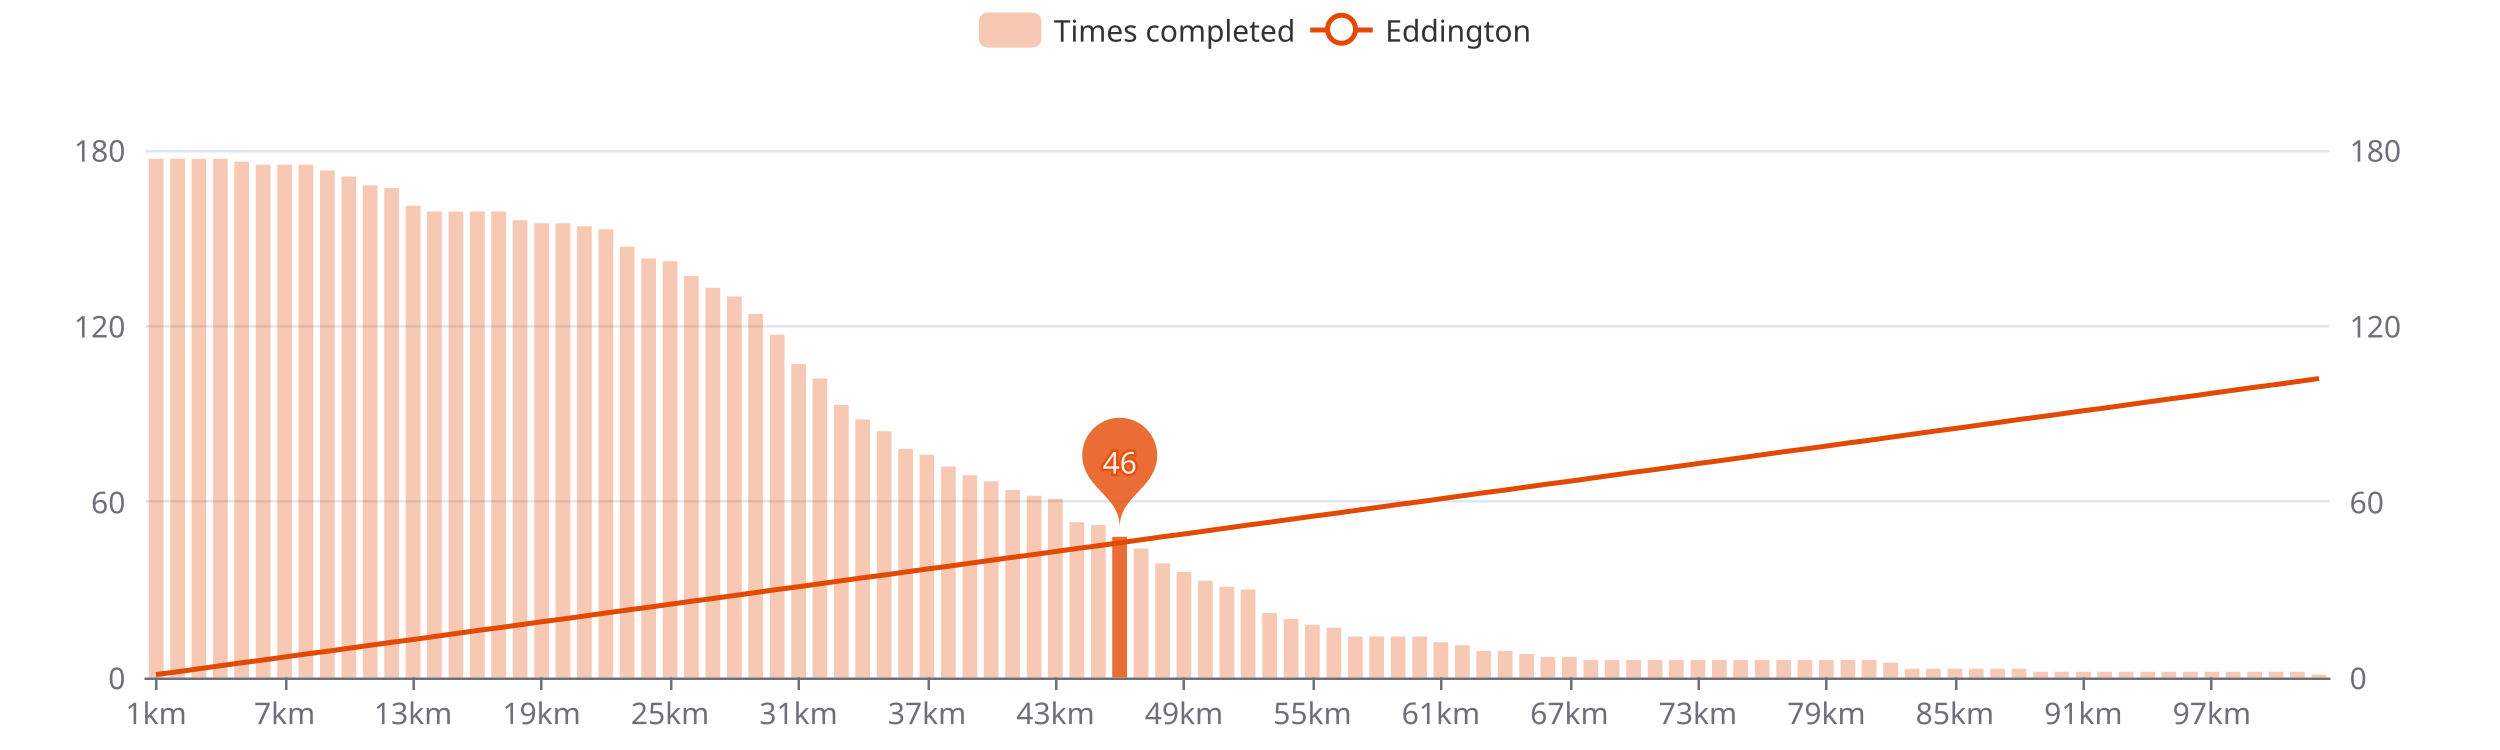
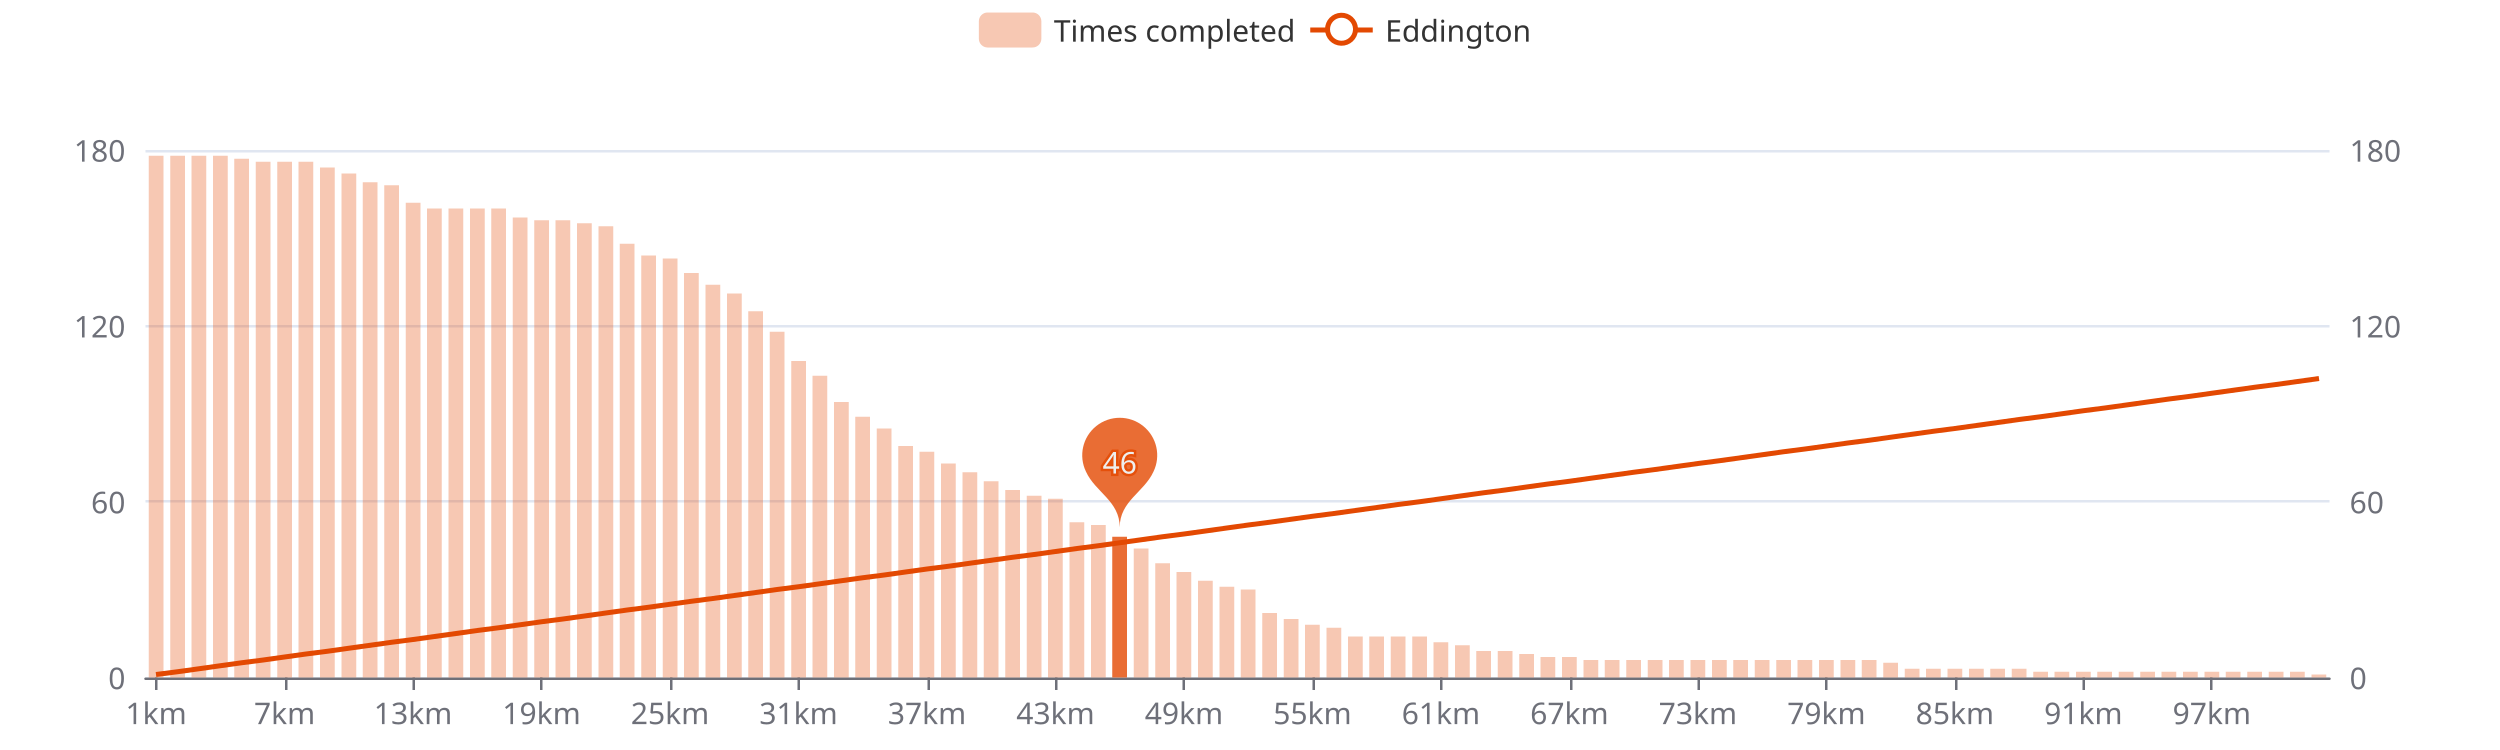
<svg xmlns="http://www.w3.org/2000/svg" width="1000" height="300" version="1.1" baseProfile="full" viewBox="0 0 1000 300">
  <rect width="1000" height="300" x="0" y="0" id="0" fill="#ffffff" />
  <path d="M58.2 271.5L931.8 271.5" fill="none" stroke="#E0E6F1" />
  <path d="M58.2 200.5L931.8 200.5" fill="none" stroke="#E0E6F1" />
  <path d="M58.2 130.5L931.8 130.5" fill="none" stroke="#E0E6F1" />
  <path d="M58.2 60.5L931.8 60.5" fill="none" stroke="#E0E6F1" />
  <path d="M58.2 271.5L931.8 271.5" fill="none" stroke="#6E7079" stroke-linecap="round" />
  <path d="M62.5 271L62.5 276" fill="none" stroke="#6E7079" />
  <path d="M114.5 271L114.5 276" fill="none" stroke="#6E7079" />
  <path d="M165.5 271L165.5 276" fill="none" stroke="#6E7079" />
  <path d="M216.5 271L216.5 276" fill="none" stroke="#6E7079" />
  <path d="M268.5 271L268.5 276" fill="none" stroke="#6E7079" />
  <path d="M319.5 271L319.5 276" fill="none" stroke="#6E7079" />
  <path d="M371.5 271L371.5 276" fill="none" stroke="#6E7079" />
  <path d="M422.5 271L422.5 276" fill="none" stroke="#6E7079" />
  <path d="M473.5 271L473.5 276" fill="none" stroke="#6E7079" />
  <path d="M525.5 271L525.5 276" fill="none" stroke="#6E7079" />
  <path d="M576.5 271L576.5 276" fill="none" stroke="#6E7079" />
  <path d="M628.5 271L628.5 276" fill="none" stroke="#6E7079" />
  <path d="M679.5 271L679.5 276" fill="none" stroke="#6E7079" />
  <path d="M730.5 271L730.5 276" fill="none" stroke="#6E7079" />
  <path d="M782.5 271L782.5 276" fill="none" stroke="#6E7079" />
  <path d="M833.5 271L833.5 276" fill="none" stroke="#6E7079" />
  <path d="M884.5 271L884.5 276" fill="none" stroke="#6E7079" />
  <text dominant-baseline="central" text-anchor="end" style="font-size:12px;font-family:sans-serif;" transform="translate(50.16 271)" fill="#6E7079">0</text>
  <text dominant-baseline="central" text-anchor="end" style="font-size:12px;font-family:sans-serif;" transform="translate(50.16 200.6667)" fill="#6E7079">60</text>
  <text dominant-baseline="central" text-anchor="end" style="font-size:12px;font-family:sans-serif;" transform="translate(50.16 130.3333)" fill="#6E7079">120</text>
  <text dominant-baseline="central" text-anchor="end" style="font-size:12px;font-family:sans-serif;" transform="translate(50.16 60)" fill="#6E7079">180</text>
  <text dominant-baseline="central" text-anchor="start" style="font-size:12px;font-family:sans-serif;" transform="translate(939.84 271)" fill="#6E7079">0</text>
  <text dominant-baseline="central" text-anchor="start" style="font-size:12px;font-family:sans-serif;" transform="translate(939.84 200.6667)" fill="#6E7079">60</text>
  <text dominant-baseline="central" text-anchor="start" style="font-size:12px;font-family:sans-serif;" transform="translate(939.84 130.3333)" fill="#6E7079">120</text>
  <text dominant-baseline="central" text-anchor="start" style="font-size:12px;font-family:sans-serif;" transform="translate(939.84 60)" fill="#6E7079">180</text>
  <text dominant-baseline="central" text-anchor="middle" style="font-size:12px;font-family:sans-serif;" y="6" transform="translate(62.4427 279)" fill="#6E7079">1km</text>
  <text dominant-baseline="central" text-anchor="middle" style="font-size:12px;font-family:sans-serif;" y="6" transform="translate(113.8357 279)" fill="#6E7079">7km</text>
  <text dominant-baseline="central" text-anchor="middle" style="font-size:12px;font-family:sans-serif;" y="6" transform="translate(165.2286 279)" fill="#6E7079">13km</text>
  <text dominant-baseline="central" text-anchor="middle" style="font-size:12px;font-family:sans-serif;" y="6" transform="translate(216.6216 279)" fill="#6E7079">19km</text>
  <text dominant-baseline="central" text-anchor="middle" style="font-size:12px;font-family:sans-serif;" y="6" transform="translate(268.0145 279)" fill="#6E7079">25km</text>
  <text dominant-baseline="central" text-anchor="middle" style="font-size:12px;font-family:sans-serif;" y="6" transform="translate(319.4075 279)" fill="#6E7079">31km</text>
  <text dominant-baseline="central" text-anchor="middle" style="font-size:12px;font-family:sans-serif;" y="6" transform="translate(370.8004 279)" fill="#6E7079">37km</text>
  <text dominant-baseline="central" text-anchor="middle" style="font-size:12px;font-family:sans-serif;" y="6" transform="translate(422.1933 279)" fill="#6E7079">43km</text>
  <text dominant-baseline="central" text-anchor="middle" style="font-size:12px;font-family:sans-serif;" y="6" transform="translate(473.5863 279)" fill="#6E7079">49km</text>
  <text dominant-baseline="central" text-anchor="middle" style="font-size:12px;font-family:sans-serif;" y="6" transform="translate(524.9792 279)" fill="#6E7079">55km</text>
  <text dominant-baseline="central" text-anchor="middle" style="font-size:12px;font-family:sans-serif;" y="6" transform="translate(576.3722 279)" fill="#6E7079">61km</text>
  <text dominant-baseline="central" text-anchor="middle" style="font-size:12px;font-family:sans-serif;" y="6" transform="translate(627.7651 279)" fill="#6E7079">67km</text>
  <text dominant-baseline="central" text-anchor="middle" style="font-size:12px;font-family:sans-serif;" y="6" transform="translate(679.158 279)" fill="#6E7079">73km</text>
  <text dominant-baseline="central" text-anchor="middle" style="font-size:12px;font-family:sans-serif;" y="6" transform="translate(730.551 279)" fill="#6E7079">79km</text>
  <text dominant-baseline="central" text-anchor="middle" style="font-size:12px;font-family:sans-serif;" y="6" transform="translate(781.9439 279)" fill="#6E7079">85km</text>
  <text dominant-baseline="central" text-anchor="middle" style="font-size:12px;font-family:sans-serif;" y="6" transform="translate(833.3369 279)" fill="#6E7079">91km</text>
  <text dominant-baseline="central" text-anchor="middle" style="font-size:12px;font-family:sans-serif;" y="6" transform="translate(884.7298 279)" fill="#6E7079">97km</text>
-   <path d="M59.5 271l5.9 0l0 -207.5l-5.9 0Z" fill="rgb(227,73,2)" fill-opacity="0.3" />
-   <path d="M68.1 271l5.9 0l0 -207.5l-5.9 0Z" fill="rgb(227,73,2)" fill-opacity="0.3" />
-   <path d="M76.6 271l5.9 0l0 -207.5l-5.9 0Z" fill="rgb(227,73,2)" fill-opacity="0.3" />
-   <path d="M85.2 271l5.9 0l0 -207.5l-5.9 0Z" fill="rgb(227,73,2)" fill-opacity="0.3" />
-   <path d="M93.7 271l5.9 0l0 -206.3l-5.9 0Z" fill="rgb(227,73,2)" fill-opacity="0.3" />
-   <path d="M102.3 271l5.9 0l0 -205.1l-5.9 0Z" fill="rgb(227,73,2)" fill-opacity="0.3" />
-   <path d="M110.9 271l5.9 0l0 -205.1l-5.9 0Z" fill="rgb(227,73,2)" fill-opacity="0.3" />
-   <path d="M119.4 271l5.9 0l0 -205.1l-5.9 0Z" fill="rgb(227,73,2)" fill-opacity="0.3" />
-   <path d="M128 271l5.9 0l0 -202.8l-5.9 0Z" fill="rgb(227,73,2)" fill-opacity="0.3" />
-   <path d="M136.6 271l5.9 0l0 -200.4l-5.9 0Z" fill="rgb(227,73,2)" fill-opacity="0.3" />
-   <path d="M145.1 271l5.9 0l0 -196.9l-5.9 0Z" fill="rgb(227,73,2)" fill-opacity="0.3" />
-   <path d="M153.7 271l5.9 0l0 -195.8l-5.9 0Z" fill="rgb(227,73,2)" fill-opacity="0.3" />
-   <path d="M162.3 271l5.9 0l0 -188.7l-5.9 0Z" fill="rgb(227,73,2)" fill-opacity="0.3" />
-   <path d="M170.8 271l5.9 0l0 -186.4l-5.9 0Z" fill="rgb(227,73,2)" fill-opacity="0.3" />
-   <path d="M179.4 271l5.9 0l0 -186.4l-5.9 0Z" fill="rgb(227,73,2)" fill-opacity="0.3" />
-   <path d="M188 271l5.9 0l0 -186.4l-5.9 0Z" fill="rgb(227,73,2)" fill-opacity="0.3" />
-   <path d="M196.5 271l5.9 0l0 -186.4l-5.9 0Z" fill="rgb(227,73,2)" fill-opacity="0.3" />
-   <path d="M205.1 271l5.9 0l0 -182.9l-5.9 0Z" fill="rgb(227,73,2)" fill-opacity="0.3" />
-   <path d="M213.7 271l5.9 0l0 -181.7l-5.9 0Z" fill="rgb(227,73,2)" fill-opacity="0.3" />
-   <path d="M222.2 271l5.9 0l0 -181.7l-5.9 0Z" fill="rgb(227,73,2)" fill-opacity="0.3" />
-   <path d="M230.8 271l5.9 0l0 -180.5l-5.9 0Z" fill="rgb(227,73,2)" fill-opacity="0.3" />
-   <path d="M239.4 271l5.9 0l0 -179.3l-5.9 0Z" fill="rgb(227,73,2)" fill-opacity="0.3" />
-   <path d="M247.9 271l5.9 0l0 -172.3l-5.9 0Z" fill="rgb(227,73,2)" fill-opacity="0.3" />
-   <path d="M256.5 271l5.9 0l0 -167.6l-5.9 0Z" fill="rgb(227,73,2)" fill-opacity="0.3" />
-   <path d="M265.1 271l5.9 0l0 -166.5l-5.9 0Z" fill="rgb(227,73,2)" fill-opacity="0.3" />
-   <path d="M273.6 271l5.9 0l0 -160.6l-5.9 0Z" fill="rgb(227,73,2)" fill-opacity="0.3" />
-   <path d="M282.2 271l5.9 0l0 -155.9l-5.9 0Z" fill="rgb(227,73,2)" fill-opacity="0.3" />
-   <path d="M290.8 271l5.9 0l0 -152.4l-5.9 0Z" fill="rgb(227,73,2)" fill-opacity="0.3" />
-   <path d="M299.3 271l5.9 0l0 -145.4l-5.9 0Z" fill="rgb(227,73,2)" fill-opacity="0.3" />
-   <path d="M307.9 271l5.9 0l0 -137.1l-5.9 0Z" fill="rgb(227,73,2)" fill-opacity="0.3" />
-   <path d="M316.5 271l5.9 0l0 -125.4l-5.9 0Z" fill="rgb(227,73,2)" fill-opacity="0.3" />
-   <path d="M325 271l5.9 0l0 -119.6l-5.9 0Z" fill="rgb(227,73,2)" fill-opacity="0.3" />
-   <path d="M333.6 271l5.9 0l0 -109l-5.9 0Z" fill="rgb(227,73,2)" fill-opacity="0.3" />
-   <path d="M342.1 271l5.9 0l0 -103.2l-5.9 0Z" fill="rgb(227,73,2)" fill-opacity="0.3" />
-   <path d="M350.7 271l5.9 0l0 -98.5l-5.9 0Z" fill="rgb(227,73,2)" fill-opacity="0.3" />
-   <path d="M359.3 271l5.9 0l0 -91.4l-5.9 0Z" fill="rgb(227,73,2)" fill-opacity="0.3" />
-   <path d="M367.8 271l5.9 0l0 -89.1l-5.9 0Z" fill="rgb(227,73,2)" fill-opacity="0.3" />
-   <path d="M376.4 271l5.9 0l0 -84.4l-5.9 0Z" fill="rgb(227,73,2)" fill-opacity="0.3" />
-   <path d="M385 271l5.9 0l0 -80.9l-5.9 0Z" fill="rgb(227,73,2)" fill-opacity="0.3" />
+   <path d="M59.5 271l5.9 0l0 -208.7l-5.9 0Z" fill="rgb(227,73,2)" fill-opacity="0.3" />
+   <path d="M68.1 271l5.9 0l0 -208.7l-5.9 0Z" fill="rgb(227,73,2)" fill-opacity="0.3" />
+   <path d="M76.6 271l5.9 0l0 -208.7l-5.9 0Z" fill="rgb(227,73,2)" fill-opacity="0.3" />
+   <path d="M85.2 271l5.9 0l0 -208.7l-5.9 0Z" fill="rgb(227,73,2)" fill-opacity="0.3" />
+   <path d="M93.7 271l5.9 0l0 -207.5l-5.9 0Z" fill="rgb(227,73,2)" fill-opacity="0.3" />
+   <path d="M102.3 271l5.9 0l0 -206.3l-5.9 0Z" fill="rgb(227,73,2)" fill-opacity="0.3" />
+   <path d="M110.9 271l5.9 0l0 -206.3l-5.9 0Z" fill="rgb(227,73,2)" fill-opacity="0.3" />
+   <path d="M119.4 271l5.9 0l0 -206.3l-5.9 0Z" fill="rgb(227,73,2)" fill-opacity="0.3" />
+   <path d="M128 271l5.9 0l0 -204l-5.9 0Z" fill="rgb(227,73,2)" fill-opacity="0.3" />
+   <path d="M136.6 271l5.9 0l0 -201.6l-5.9 0Z" fill="rgb(227,73,2)" fill-opacity="0.3" />
+   <path d="M145.1 271l5.9 0l0 -198.1l-5.9 0Z" fill="rgb(227,73,2)" fill-opacity="0.3" />
+   <path d="M153.7 271l5.9 0l0 -196.9l-5.9 0Z" fill="rgb(227,73,2)" fill-opacity="0.3" />
+   <path d="M162.3 271l5.9 0l0 -189.9l-5.9 0Z" fill="rgb(227,73,2)" fill-opacity="0.3" />
+   <path d="M170.8 271l5.9 0l0 -187.6l-5.9 0Z" fill="rgb(227,73,2)" fill-opacity="0.3" />
+   <path d="M179.4 271l5.9 0l0 -187.6l-5.9 0Z" fill="rgb(227,73,2)" fill-opacity="0.3" />
+   <path d="M188 271l5.9 0l0 -187.6l-5.9 0Z" fill="rgb(227,73,2)" fill-opacity="0.3" />
+   <path d="M196.5 271l5.9 0l0 -187.6l-5.9 0Z" fill="rgb(227,73,2)" fill-opacity="0.3" />
+   <path d="M205.1 271l5.9 0l0 -184l-5.9 0Z" fill="rgb(227,73,2)" fill-opacity="0.3" />
+   <path d="M213.7 271l5.9 0l0 -182.9l-5.9 0Z" fill="rgb(227,73,2)" fill-opacity="0.3" />
+   <path d="M222.2 271l5.9 0l0 -182.9l-5.9 0Z" fill="rgb(227,73,2)" fill-opacity="0.3" />
+   <path d="M230.8 271l5.9 0l0 -181.7l-5.9 0Z" fill="rgb(227,73,2)" fill-opacity="0.3" />
+   <path d="M239.4 271l5.9 0l0 -180.5l-5.9 0Z" fill="rgb(227,73,2)" fill-opacity="0.3" />
+   <path d="M247.9 271l5.9 0l0 -173.5l-5.9 0Z" fill="rgb(227,73,2)" fill-opacity="0.3" />
+   <path d="M256.5 271l5.9 0l0 -168.8l-5.9 0Z" fill="rgb(227,73,2)" fill-opacity="0.3" />
+   <path d="M265.1 271l5.9 0l0 -167.6l-5.9 0Z" fill="rgb(227,73,2)" fill-opacity="0.3" />
+   <path d="M273.6 271l5.9 0l0 -161.8l-5.9 0Z" fill="rgb(227,73,2)" fill-opacity="0.3" />
+   <path d="M282.2 271l5.9 0l0 -157.1l-5.9 0Z" fill="rgb(227,73,2)" fill-opacity="0.3" />
+   <path d="M290.8 271l5.9 0l0 -153.6l-5.9 0Z" fill="rgb(227,73,2)" fill-opacity="0.3" />
+   <path d="M299.3 271l5.9 0l0 -146.5l-5.9 0Z" fill="rgb(227,73,2)" fill-opacity="0.3" />
+   <path d="M307.9 271l5.9 0l0 -138.3l-5.9 0Z" fill="rgb(227,73,2)" fill-opacity="0.3" />
+   <path d="M316.5 271l5.9 0l0 -126.6l-5.9 0Z" fill="rgb(227,73,2)" fill-opacity="0.3" />
+   <path d="M325 271l5.9 0l0 -120.7l-5.9 0Z" fill="rgb(227,73,2)" fill-opacity="0.3" />
+   <path d="M333.6 271l5.9 0l0 -110.2l-5.9 0Z" fill="rgb(227,73,2)" fill-opacity="0.3" />
+   <path d="M342.1 271l5.9 0l0 -104.3l-5.9 0Z" fill="rgb(227,73,2)" fill-opacity="0.3" />
+   <path d="M350.7 271l5.9 0l0 -99.6l-5.9 0Z" fill="rgb(227,73,2)" fill-opacity="0.3" />
+   <path d="M359.3 271l5.9 0l0 -92.6l-5.9 0Z" fill="rgb(227,73,2)" fill-opacity="0.3" />
+   <path d="M367.8 271l5.9 0l0 -90.3l-5.9 0Z" fill="rgb(227,73,2)" fill-opacity="0.3" />
+   <path d="M376.4 271l5.9 0l0 -85.6l-5.9 0Z" fill="rgb(227,73,2)" fill-opacity="0.3" />
+   <path d="M385 271l5.9 0l0 -82.1l-5.9 0Z" fill="rgb(227,73,2)" fill-opacity="0.3" />
  <path d="M393.5 271l5.9 0l0 -78.5l-5.9 0Z" fill="rgb(227,73,2)" fill-opacity="0.3" />
  <path d="M402.1 271l5.9 0l0 -75l-5.9 0Z" fill="rgb(227,73,2)" fill-opacity="0.3" />
  <path d="M410.7 271l5.9 0l0 -72.7l-5.9 0Z" fill="rgb(227,73,2)" fill-opacity="0.3" />
  <path d="M419.2 271l5.9 0l0 -71.5l-5.9 0Z" fill="rgb(227,73,2)" fill-opacity="0.3" />
  <path d="M427.8 271l5.9 0l0 -62.1l-5.9 0Z" fill="rgb(227,73,2)" fill-opacity="0.3" />
  <path d="M436.4 271l5.9 0l0 -61l-5.9 0Z" fill="rgb(227,73,2)" fill-opacity="0.3" />
  <path d="M444.9 271l5.9 0l0 -56.3l-5.9 0Z" fill="rgb(227,73,2)" fill-opacity="0.8" />
  <path d="M453.5 271l5.9 0l0 -51.6l-5.9 0Z" fill="rgb(227,73,2)" fill-opacity="0.3" />
  <path d="M462.1 271l5.9 0l0 -45.7l-5.9 0Z" fill="rgb(227,73,2)" fill-opacity="0.3" />
  <path d="M470.6 271l5.9 0l0 -42.2l-5.9 0Z" fill="rgb(227,73,2)" fill-opacity="0.3" />
  <path d="M479.2 271l5.9 0l0 -38.7l-5.9 0Z" fill="rgb(227,73,2)" fill-opacity="0.3" />
  <path d="M487.8 271l5.9 0l0 -36.3l-5.9 0Z" fill="rgb(227,73,2)" fill-opacity="0.3" />
  <path d="M496.3 271l5.9 0l0 -35.2l-5.9 0Z" fill="rgb(227,73,2)" fill-opacity="0.3" />
  <path d="M504.9 271l5.9 0l0 -25.8l-5.9 0Z" fill="rgb(227,73,2)" fill-opacity="0.3" />
  <path d="M513.5 271l5.9 0l0 -23.4l-5.9 0Z" fill="rgb(227,73,2)" fill-opacity="0.3" />
  <path d="M522 271l5.9 0l0 -21.1l-5.9 0Z" fill="rgb(227,73,2)" fill-opacity="0.3" />
  <path d="M530.6 271l5.9 0l0 -19.9l-5.9 0Z" fill="rgb(227,73,2)" fill-opacity="0.3" />
  <path d="M539.2 271l5.9 0l0 -16.4l-5.9 0Z" fill="rgb(227,73,2)" fill-opacity="0.3" />
  <path d="M547.7 271l5.9 0l0 -16.4l-5.9 0Z" fill="rgb(227,73,2)" fill-opacity="0.3" />
  <path d="M556.3 271l5.9 0l0 -16.4l-5.9 0Z" fill="rgb(227,73,2)" fill-opacity="0.3" />
  <path d="M564.9 271l5.9 0l0 -16.4l-5.9 0Z" fill="rgb(227,73,2)" fill-opacity="0.3" />
  <path d="M573.4 271l5.9 0l0 -14.1l-5.9 0Z" fill="rgb(227,73,2)" fill-opacity="0.3" />
  <path d="M582 271l5.9 0l0 -12.9l-5.9 0Z" fill="rgb(227,73,2)" fill-opacity="0.3" />
  <path d="M590.5 271l5.9 0l0 -10.6l-5.9 0Z" fill="rgb(227,73,2)" fill-opacity="0.3" />
  <path d="M599.1 271l5.9 0l0 -10.6l-5.9 0Z" fill="rgb(227,73,2)" fill-opacity="0.3" />
  <path d="M607.7 271l5.9 0l0 -9.4l-5.9 0Z" fill="rgb(227,73,2)" fill-opacity="0.3" />
  <path d="M616.2 271l5.9 0l0 -8.2l-5.9 0Z" fill="rgb(227,73,2)" fill-opacity="0.3" />
  <path d="M624.8 271l5.9 0l0 -8.2l-5.9 0Z" fill="rgb(227,73,2)" fill-opacity="0.3" />
  <path d="M633.4 271l5.9 0l0 -7l-5.9 0Z" fill="rgb(227,73,2)" fill-opacity="0.3" />
  <path d="M641.9 271l5.9 0l0 -7l-5.9 0Z" fill="rgb(227,73,2)" fill-opacity="0.3" />
  <path d="M650.5 271l5.9 0l0 -7l-5.9 0Z" fill="rgb(227,73,2)" fill-opacity="0.3" />
  <path d="M659.1 271l5.9 0l0 -7l-5.9 0Z" fill="rgb(227,73,2)" fill-opacity="0.3" />
  <path d="M667.6 271l5.9 0l0 -7l-5.9 0Z" fill="rgb(227,73,2)" fill-opacity="0.3" />
  <path d="M676.2 271l5.9 0l0 -7l-5.9 0Z" fill="rgb(227,73,2)" fill-opacity="0.3" />
  <path d="M684.8 271l5.9 0l0 -7l-5.9 0Z" fill="rgb(227,73,2)" fill-opacity="0.3" />
  <path d="M693.3 271l5.9 0l0 -7l-5.9 0Z" fill="rgb(227,73,2)" fill-opacity="0.3" />
  <path d="M701.9 271l5.9 0l0 -7l-5.9 0Z" fill="rgb(227,73,2)" fill-opacity="0.3" />
  <path d="M710.5 271l5.9 0l0 -7l-5.9 0Z" fill="rgb(227,73,2)" fill-opacity="0.3" />
  <path d="M719 271l5.9 0l0 -7l-5.9 0Z" fill="rgb(227,73,2)" fill-opacity="0.3" />
  <path d="M727.6 271l5.9 0l0 -7l-5.9 0Z" fill="rgb(227,73,2)" fill-opacity="0.3" />
  <path d="M736.2 271l5.9 0l0 -7l-5.9 0Z" fill="rgb(227,73,2)" fill-opacity="0.3" />
  <path d="M744.7 271l5.9 0l0 -7l-5.9 0Z" fill="rgb(227,73,2)" fill-opacity="0.3" />
  <path d="M753.3 271l5.9 0l0 -5.9l-5.9 0Z" fill="rgb(227,73,2)" fill-opacity="0.3" />
  <path d="M761.9 271l5.9 0l0 -3.5l-5.9 0Z" fill="rgb(227,73,2)" fill-opacity="0.3" />
  <path d="M770.4 271l5.9 0l0 -3.5l-5.9 0Z" fill="rgb(227,73,2)" fill-opacity="0.3" />
  <path d="M779 271l5.9 0l0 -3.5l-5.9 0Z" fill="rgb(227,73,2)" fill-opacity="0.3" />
  <path d="M787.6 271l5.9 0l0 -3.5l-5.9 0Z" fill="rgb(227,73,2)" fill-opacity="0.3" />
  <path d="M796.1 271l5.9 0l0 -3.5l-5.9 0Z" fill="rgb(227,73,2)" fill-opacity="0.3" />
  <path d="M804.7 271l5.9 0l0 -3.5l-5.9 0Z" fill="rgb(227,73,2)" fill-opacity="0.3" />
  <path d="M813.3 271l5.9 0l0 -2.3l-5.9 0Z" fill="rgb(227,73,2)" fill-opacity="0.3" />
  <path d="M821.8 271l5.9 0l0 -2.3l-5.9 0Z" fill="rgb(227,73,2)" fill-opacity="0.3" />
  <path d="M830.4 271l5.9 0l0 -2.3l-5.9 0Z" fill="rgb(227,73,2)" fill-opacity="0.3" />
  <path d="M838.9 271l5.9 0l0 -2.3l-5.9 0Z" fill="rgb(227,73,2)" fill-opacity="0.3" />
  <path d="M847.5 271l5.9 0l0 -2.3l-5.9 0Z" fill="rgb(227,73,2)" fill-opacity="0.3" />
  <path d="M856.1 271l5.9 0l0 -2.3l-5.9 0Z" fill="rgb(227,73,2)" fill-opacity="0.3" />
  <path d="M864.6 271l5.9 0l0 -2.3l-5.9 0Z" fill="rgb(227,73,2)" fill-opacity="0.3" />
  <path d="M873.2 271l5.9 0l0 -2.3l-5.9 0Z" fill="rgb(227,73,2)" fill-opacity="0.3" />
  <path d="M881.8 271l5.9 0l0 -2.3l-5.9 0Z" fill="rgb(227,73,2)" fill-opacity="0.3" />
  <path d="M890.3 271l5.9 0l0 -2.3l-5.9 0Z" fill="rgb(227,73,2)" fill-opacity="0.3" />
  <path d="M898.9 271l5.9 0l0 -2.3l-5.9 0Z" fill="rgb(227,73,2)" fill-opacity="0.3" />
  <path d="M907.5 271l5.9 0l0 -2.3l-5.9 0Z" fill="rgb(227,73,2)" fill-opacity="0.3" />
  <path d="M916 271l5.9 0l0 -2.3l-5.9 0Z" fill="rgb(227,73,2)" fill-opacity="0.3" />
  <path d="M924.6 271l5.9 0l0 -1.2l-5.9 0Z" fill="rgb(227,73,2)" fill-opacity="0.3" />
  <path d="M-5 -5l226.9 0l0 24l-226.9 0Z" transform="translate(391.54 5)" fill="rgb(0,0,0)" fill-opacity="0" stroke="#ccc" stroke-width="0" />
  <path d="M3.5 0L21.5 0A3.5 3.5 0 0 1 25 3.5L25 10.5A3.5 3.5 0 0 1 21.5 14L3.5 14A3.5 3.5 0 0 1 0 10.5L0 3.5A3.5 3.5 0 0 1 3.5 0" transform="translate(391.54 5)" fill="rgb(227,73,2)" fill-opacity="0.3" />
  <text dominant-baseline="central" text-anchor="start" style="font-size:12px;font-family:sans-serif;" xml:space="preserve" x="30" y="7" transform="translate(391.54 5)" fill="#333">Times completed</text>
  <path d="M0 7L25 7" transform="translate(524.1 5)" fill="#000" stroke="#E34902" stroke-width="2" stroke-linecap="butt" stroke-miterlimit="10" />
  <path d="M18.1 7A5.6 5.6 0 1 1 18.1 6.4A5.6 5.6 0 0 1 18.1 7" transform="translate(524.1 5)" fill="#fff" stroke="#E34902" stroke-width="2" stroke-linecap="butt" stroke-miterlimit="10" />
  <text dominant-baseline="central" text-anchor="start" style="font-size:12px;font-family:sans-serif;" x="30" y="7" transform="translate(524.1 5)" fill="#333">Eddington</text>
  <path d="M-0.54 -0.89A0.6 0.6 0 1 1 0.54 -0.89C0.39 -0.56 0 -0.42 0 0C0 -0.42 -0.39 -0.56 -0.54 -0.89Z" transform="matrix(25,0,0,25,447.8898,210.9056)" fill="rgb(227,73,2)" fill-opacity="0.8" />
  <text dominant-baseline="central" text-anchor="middle" style="font-size:12px;font-family:sans-serif;" transform="translate(447.8898 184.7627)" fill="#eee" stroke="rgb(227,73,2)" stroke-width="2" paint-order="stroke" stroke-opacity="0.8" stroke-miterlimit="2">46</text>
  <g clip-path="url(#zr0-c0)">
    <path d="M62.4 269.8L71 268.7L79.6 267.5L88.1 266.3L96.7 265.1L105.3 264L113.8 262.8L122.4 261.6L131 260.5L139.5 259.3L148.1 258.1L156.7 256.9L165.2 255.8L173.8 254.6L182.4 253.4L190.9 252.2L199.5 251.1L208.1 249.9L216.6 248.7L225.2 247.6L233.8 246.4L242.3 245.2L250.9 244L259.4 242.9L268 241.7L276.6 240.5L285.1 239.4L293.7 238.2L302.3 237L310.8 235.8L319.4 234.7L328 233.5L336.5 232.3L345.1 231.1L353.7 230L362.2 228.8L370.8 227.6L379.4 226.5L387.9 225.3L396.5 224.1L405.1 222.9L413.6 221.8L422.2 220.6L430.8 219.4L439.3 218.3L447.9 217.1L456.5 215.9L465 214.7L473.6 213.6L482.2 212.4L490.7 211.2L499.3 210L507.8 208.9L516.4 207.7L525 206.5L533.5 205.4L542.1 204.2L550.7 203L559.2 201.8L567.8 200.7L576.4 199.5L584.9 198.3L593.5 197.1L602.1 196L610.6 194.8L619.2 193.6L627.8 192.5L636.3 191.3L644.9 190.1L653.5 188.9L662 187.8L670.6 186.6L679.2 185.4L687.7 184.3L696.3 183.1L704.9 181.9L713.4 180.7L722 179.6L730.6 178.4L739.1 177.2L747.7 176.1L756.2 174.9L764.8 173.7L773.4 172.5L781.9 171.4L790.5 170.2L799.1 169L807.6 167.8L816.2 166.7L824.8 165.5L833.3 164.3L841.9 163.2L850.5 162L859 160.8L867.6 159.6L876.2 158.5L884.7 157.3L893.3 156.1L901.9 154.9L910.4 153.8L919 152.6L927.6 151.4" fill="none" stroke="#E34902" stroke-width="2" stroke-linejoin="bevel" />
  </g>
  <defs>
    <clipPath id="zr0-c0">
      <path d="M57 59l876 0l0 213l-876 0Z" fill="#000" />
    </clipPath>
  </defs>
</svg>
